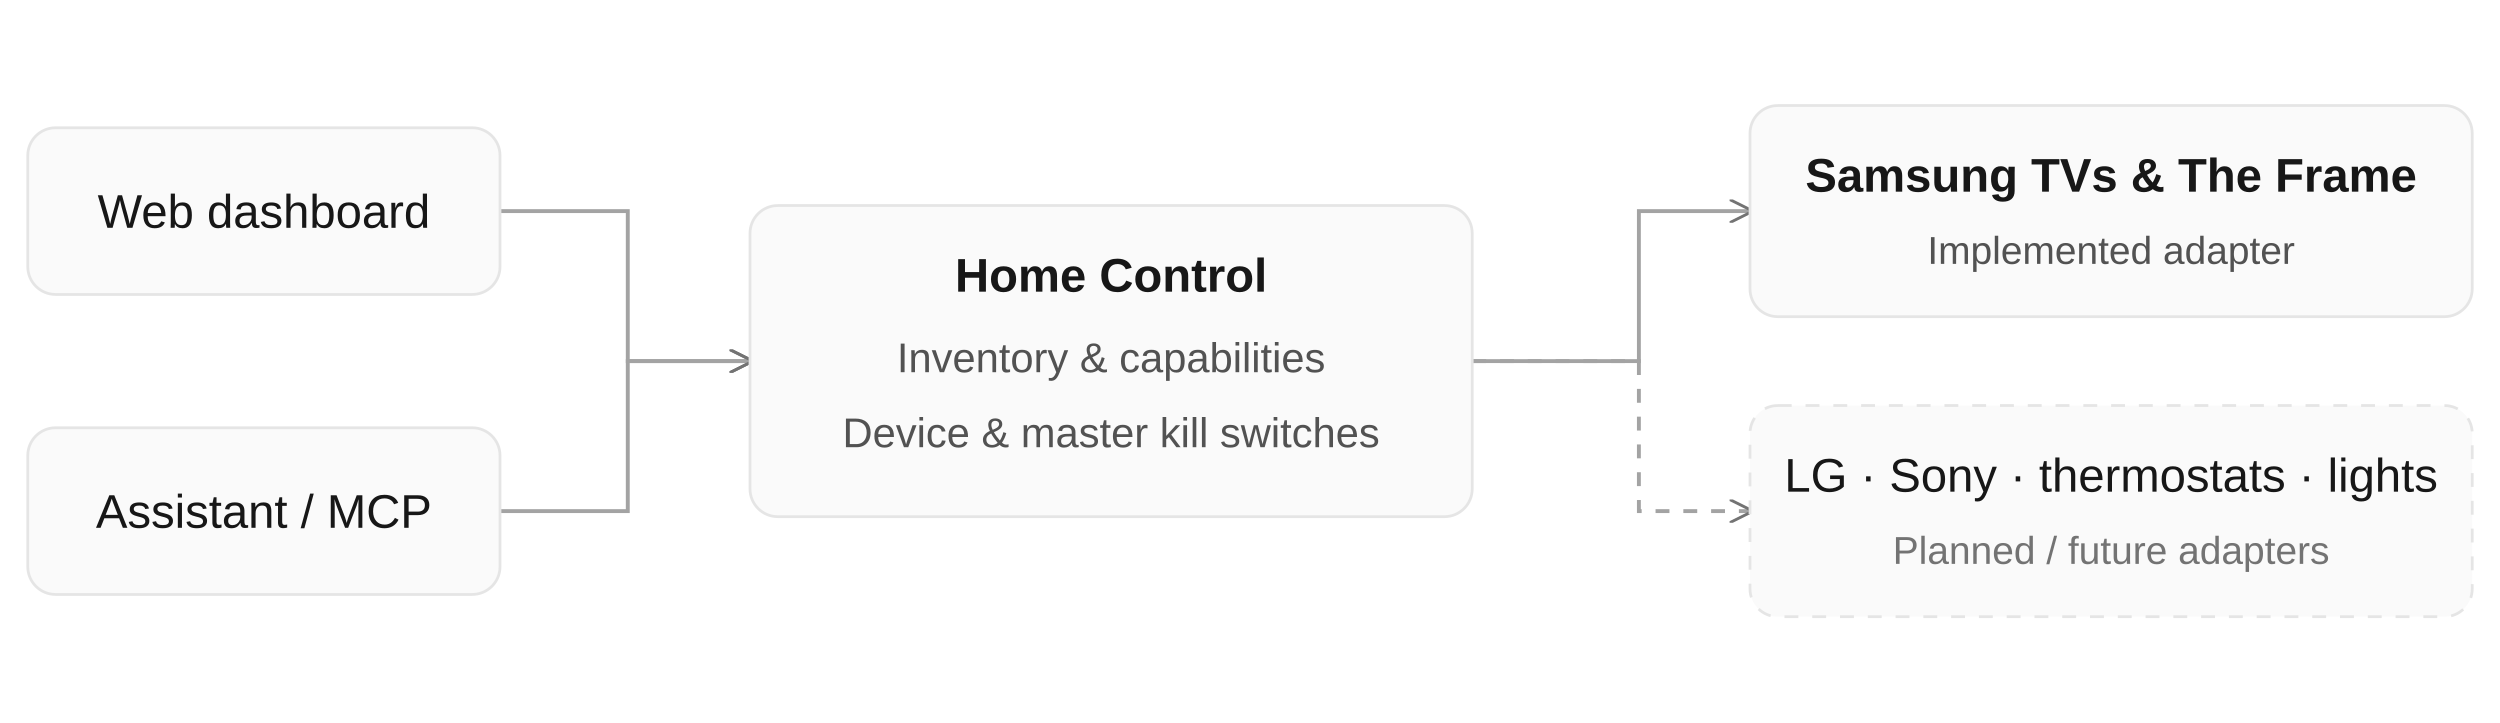
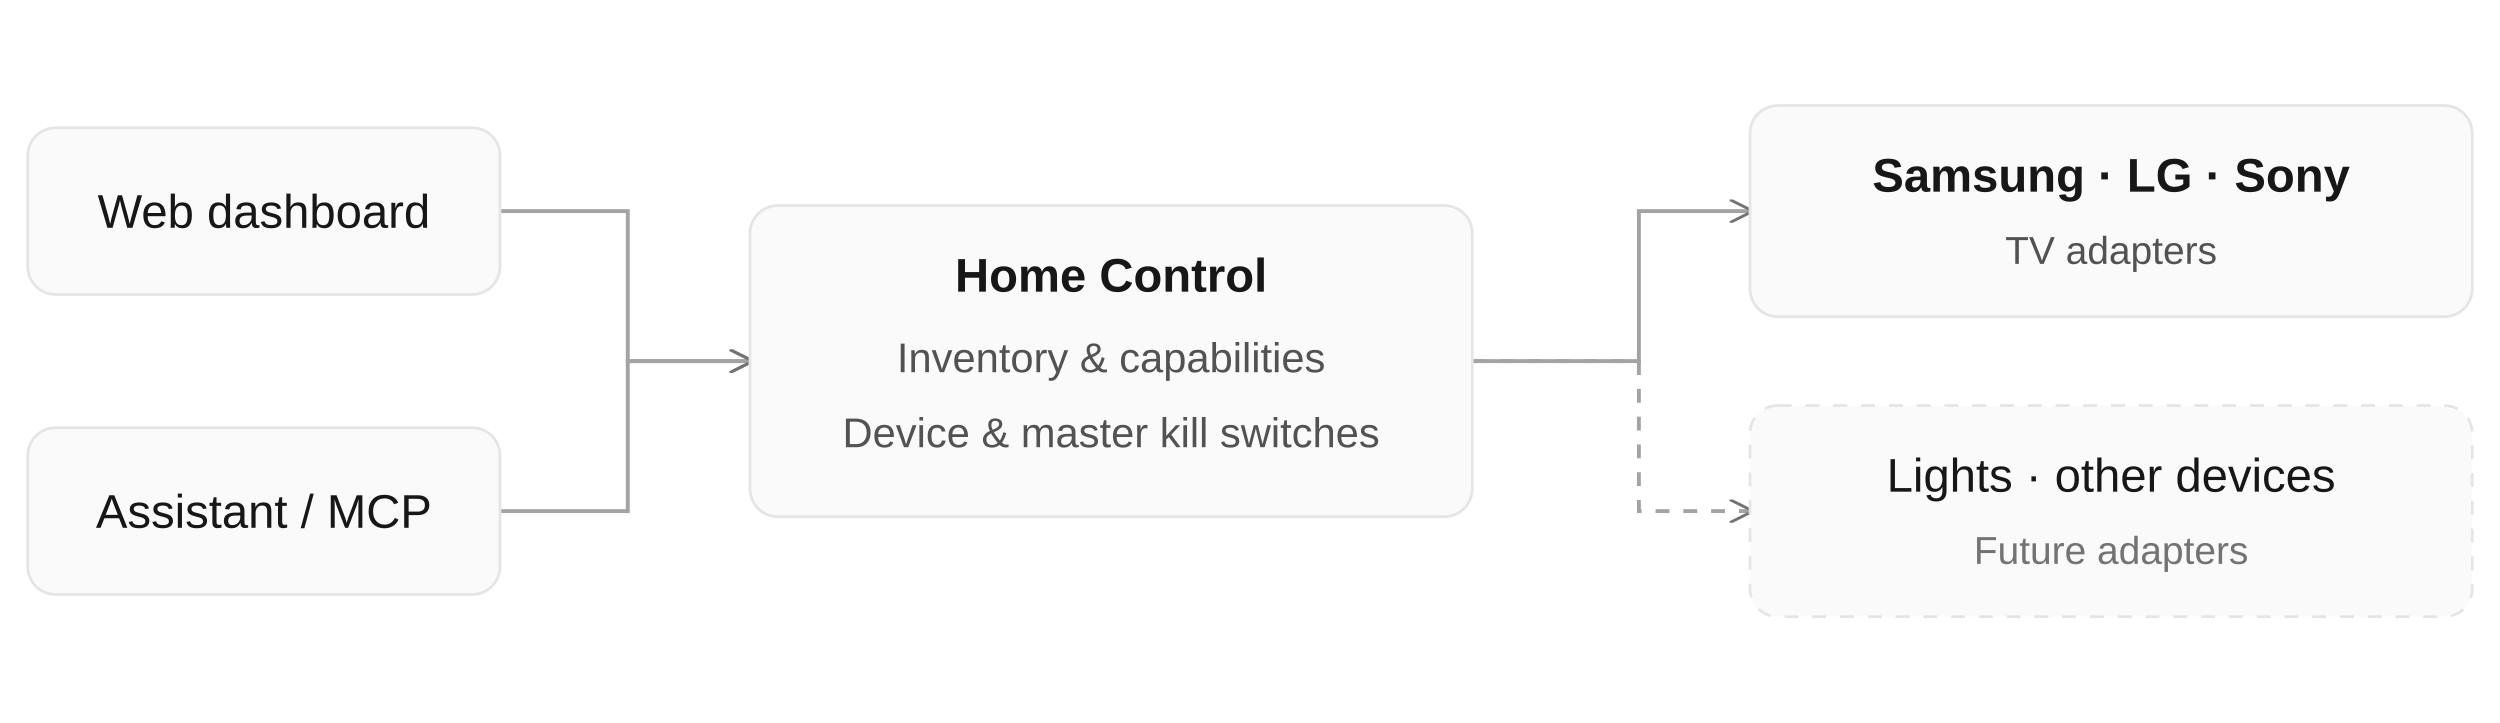
<svg xmlns="http://www.w3.org/2000/svg" width="900" height="260" viewBox="0 0 900 260" role="img" aria-labelledby="title desc">
  <defs>
    <marker id="arrow" viewBox="0 0 8 8" refX="7" refY="4" markerWidth="6" markerHeight="6" orient="auto-start-reverse">
      <path d="M0 0 8 4 0 8" fill="none" stroke="#737373" />
    </marker>
  </defs>
  <g fill="none" stroke="#a3a3a3" stroke-width="1.4" marker-end="url(#arrow)">
    <path d="M180 76H226V130H270" />
    <path d="M180 184H226V130H270" />
    <path d="M530 130H590V76H630" />
    <path d="M530 130H590V184H630" stroke-dasharray="5 5" />
  </g>
  <g fill="#fafafa" stroke="#e5e5e5">
    <rect x="10" y="46" width="170" height="60" rx="10" />
    <rect x="10" y="154" width="170" height="60" rx="10" />
    <rect x="270" y="74" width="260" height="112" rx="10" />
    <rect x="630" y="38" width="260" height="76" rx="10" />
    <rect x="630" y="146" width="260" height="76" rx="10" stroke-dasharray="5 5" />
  </g>
  <g font-family="-apple-system,BlinkMacSystemFont,Segoe UI,Arial,sans-serif" text-anchor="middle" fill="#171717" font-size="17">
    <text x="95" y="82">Web dashboard</text>
    <text x="95" y="190">Assistant / MCP</text>
    <text x="400" y="105" font-weight="600">Home Control</text>
    <text x="400" y="134" fill="#525252" font-size="15">Inventory &amp; capabilities</text>
    <text x="400" y="161" fill="#525252" font-size="15">Device &amp; master kill switches</text>
-     <text x="760" y="69" font-weight="600">Samsung TVs &amp; The Frame</text>
-     <text x="760" y="95" fill="#525252" font-size="14">Implemented adapter</text>
-     <text x="760" y="177">LG · Sony · thermostats · lights</text>
-     <text x="760" y="203" fill="#737373" font-size="14">Planned / future adapters</text>
+     <text x="760" y="69" font-weight="600">Samsung · LG · Sony</text>
+     <text x="760" y="95" fill="#525252" font-size="14">TV adapters</text>
+     <text x="760" y="177">Lights · other devices</text>
+     <text x="760" y="203" fill="#737373" font-size="14">Future adapters</text>
  </g>
</svg>
